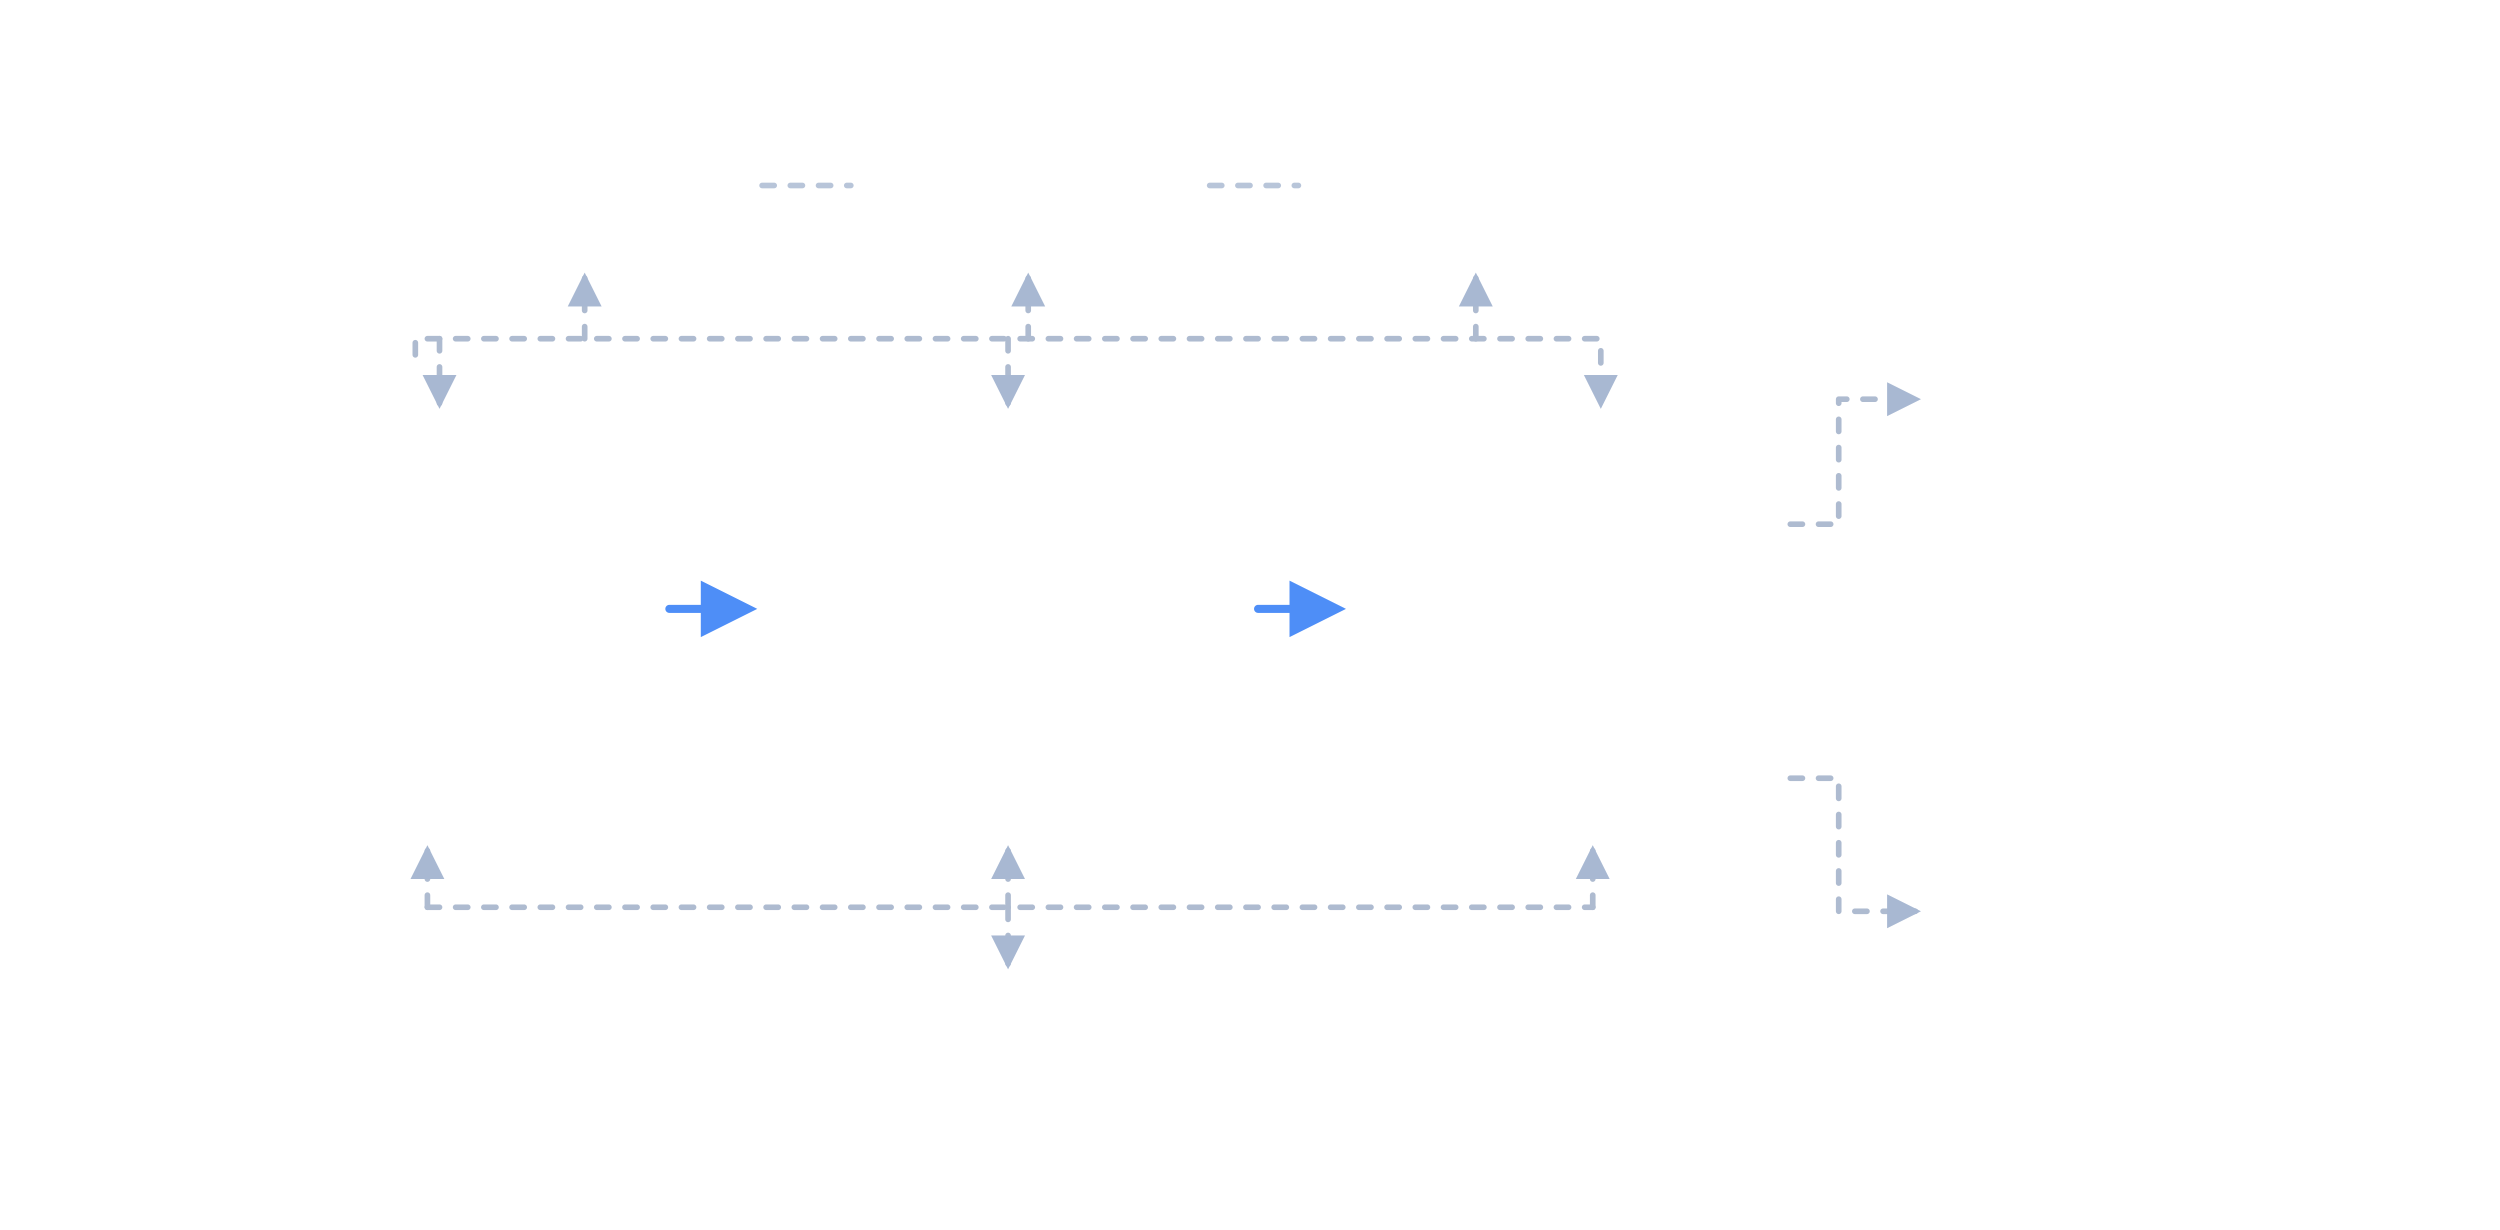
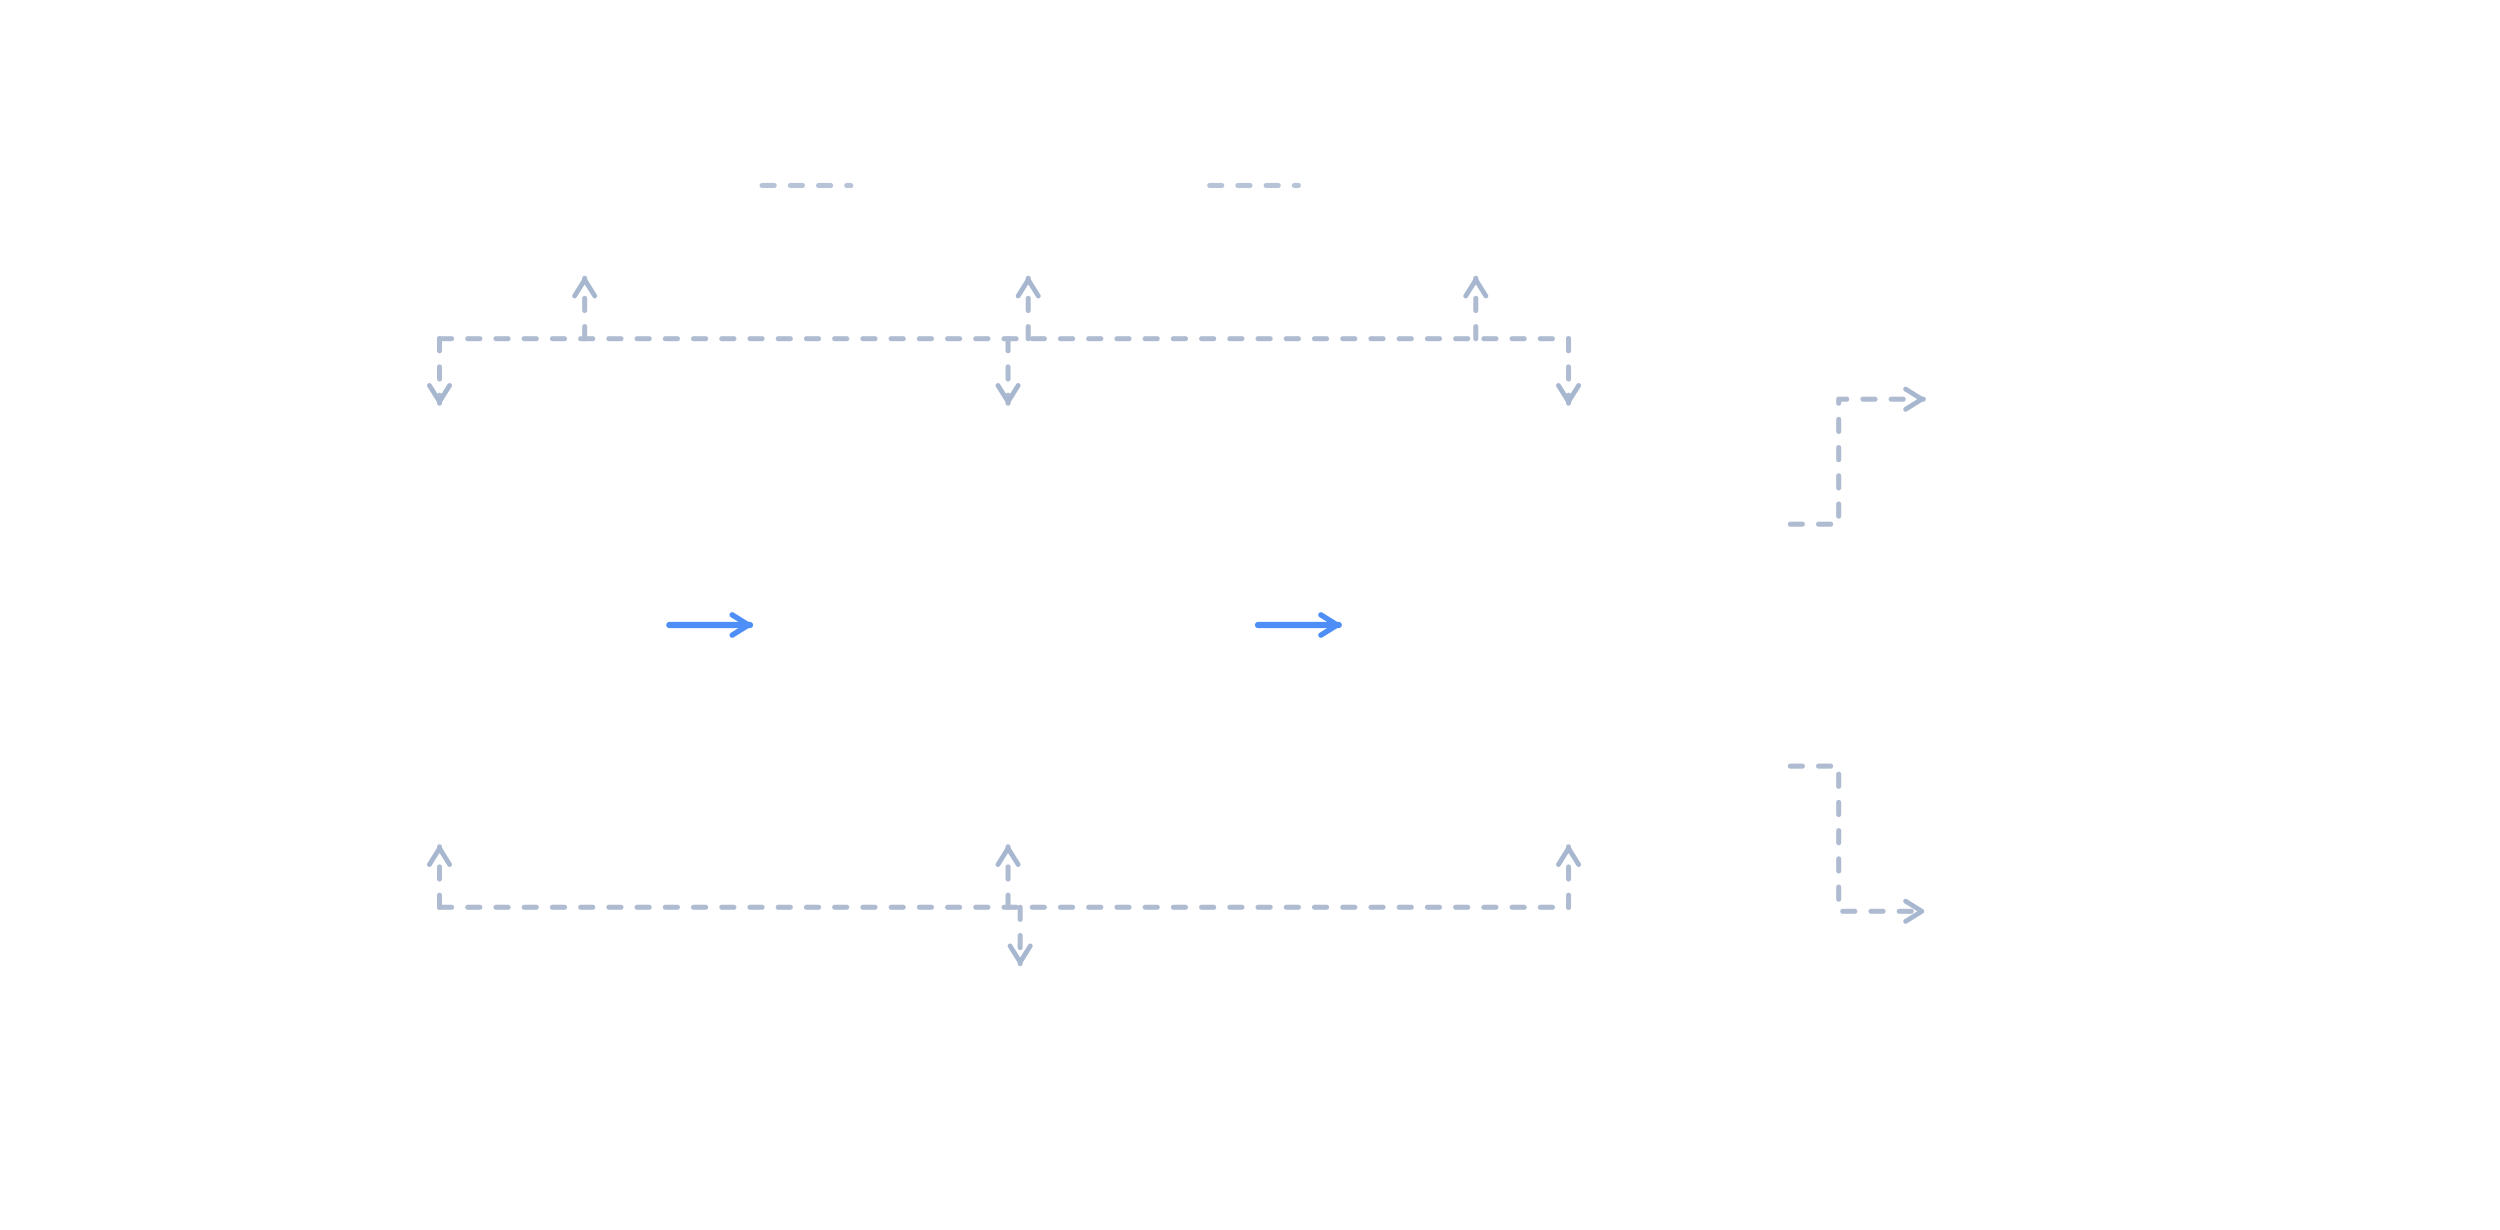
<svg xmlns="http://www.w3.org/2000/svg" width="620" height="305" viewBox="0 0 620 305" fill="none">
  <defs>
-     <marker id="arrowBlue" markerWidth="7" markerHeight="7" refX="5.6" refY="3.5" orient="auto" markerUnits="strokeWidth">
-       <path d="M0 0L7 3.5L0 7V0Z" fill="#4E8EF7" />
+     <marker id="arrowBlue" markerWidth="6" markerHeight="7" refX="5.4" refY="3.5" orient="auto" markerUnits="userSpaceOnUse">
+       <path d="M1 1L5 3.5L1 6" fill="none" stroke="#4E8EF7" stroke-width="1.35" stroke-linecap="round" stroke-linejoin="round" />
    </marker>
-     <marker id="arrowSoft" markerWidth="6" markerHeight="6" refX="5" refY="3" orient="auto" markerUnits="strokeWidth">
-       <path d="M0 0L6 3L0 6V0Z" fill="#A8B8D2" />
+     <marker id="arrowSoft" markerWidth="6" markerHeight="7" refX="5.4" refY="3.5" orient="auto" markerUnits="userSpaceOnUse">
+       <path d="M1 1L5 3.5L1 6" fill="none" stroke="#A7B7CF" stroke-width="1.2" stroke-linecap="round" stroke-linejoin="round" />
    </marker>
  </defs>
-   <path d="M189 46H211" stroke="#B8C5D9" stroke-width="1.4" stroke-linecap="round" stroke-dasharray="3 4" />
-   <path d="M300 46H322" stroke="#B8C5D9" stroke-width="1.4" stroke-linecap="round" stroke-dasharray="3 4" />
-   <path d="M103 88V84H397V100" stroke="#AEBBD0" stroke-width="1.4" stroke-linecap="round" stroke-linejoin="round" stroke-dasharray="3 4" marker-end="url(#arrowSoft)" />
-   <path d="M109 84V100" stroke="#AEBBD0" stroke-width="1.4" stroke-linecap="round" stroke-dasharray="3 4" marker-end="url(#arrowSoft)" />
-   <path d="M250 84V100" stroke="#AEBBD0" stroke-width="1.4" stroke-linecap="round" stroke-dasharray="3 4" marker-end="url(#arrowSoft)" />
-   <path d="M145 84V69" stroke="#AEBBD0" stroke-width="1.4" stroke-linecap="round" stroke-dasharray="3 4" marker-end="url(#arrowSoft)" />
-   <path d="M255 84V69" stroke="#AEBBD0" stroke-width="1.4" stroke-linecap="round" stroke-dasharray="3 4" marker-end="url(#arrowSoft)" />
-   <path d="M366 84V69" stroke="#AEBBD0" stroke-width="1.4" stroke-linecap="round" stroke-dasharray="3 4" marker-end="url(#arrowSoft)" />
-   <path d="M166 151H185" stroke="#4E8EF7" stroke-width="2" stroke-linecap="round" marker-end="url(#arrowBlue)" />
-   <path d="M312 151H331" stroke="#4E8EF7" stroke-width="2" stroke-linecap="round" marker-end="url(#arrowBlue)" />
-   <path d="M444 130H456V99H475" stroke="#AEBBD0" stroke-width="1.4" stroke-linecap="round" stroke-linejoin="round" stroke-dasharray="3 4" marker-end="url(#arrowSoft)" />
-   <path d="M444 193H456V226H475" stroke="#AEBBD0" stroke-width="1.4" stroke-linecap="round" stroke-linejoin="round" stroke-dasharray="3 4" marker-end="url(#arrowSoft)" />
-   <path d="M106 225H395" stroke="#AEBBD0" stroke-width="1.4" stroke-linecap="round" stroke-dasharray="3 4" />
-   <path d="M106 225V211" stroke="#AEBBD0" stroke-width="1.4" stroke-linecap="round" stroke-dasharray="3 4" marker-end="url(#arrowSoft)" />
-   <path d="M250 225V211" stroke="#AEBBD0" stroke-width="1.4" stroke-linecap="round" stroke-dasharray="3 4" marker-end="url(#arrowSoft)" />
-   <path d="M395 225V211" stroke="#AEBBD0" stroke-width="1.4" stroke-linecap="round" stroke-dasharray="3 4" marker-end="url(#arrowSoft)" />
-   <path d="M250 225V239" stroke="#AEBBD0" stroke-width="1.4" stroke-linecap="round" stroke-dasharray="3 4" marker-end="url(#arrowSoft)" />
+   <path d="M189 46H211" stroke="#B7C4D8" stroke-width="1.25" stroke-linecap="round" stroke-dasharray="3 4" />
+   <path d="M300 46H322" stroke="#B7C4D8" stroke-width="1.25" stroke-linecap="round" stroke-dasharray="3 4" />
+   <path d="M109 84H389" stroke="#AEBBD0" stroke-width="1.25" stroke-linecap="round" stroke-dasharray="3 4" />
+   <path d="M145 84V69" stroke="#AEBBD0" stroke-width="1.25" stroke-linecap="round" stroke-dasharray="3 4" marker-end="url(#arrowSoft)" />
+   <path d="M255 84V69" stroke="#AEBBD0" stroke-width="1.25" stroke-linecap="round" stroke-dasharray="3 4" marker-end="url(#arrowSoft)" />
+   <path d="M366 84V69" stroke="#AEBBD0" stroke-width="1.25" stroke-linecap="round" stroke-dasharray="3 4" marker-end="url(#arrowSoft)" />
+   <path d="M109 84V100" stroke="#AEBBD0" stroke-width="1.25" stroke-linecap="round" stroke-dasharray="3 4" marker-end="url(#arrowSoft)" />
+   <path d="M250 84V100" stroke="#AEBBD0" stroke-width="1.25" stroke-linecap="round" stroke-dasharray="3 4" marker-end="url(#arrowSoft)" />
+   <path d="M389 84V100" stroke="#AEBBD0" stroke-width="1.25" stroke-linecap="round" stroke-dasharray="3 4" marker-end="url(#arrowSoft)" />
+   <path d="M166 155H186" stroke="#4E8EF7" stroke-width="1.55" stroke-linecap="round" marker-end="url(#arrowBlue)" />
+   <path d="M312 155H332" stroke="#4E8EF7" stroke-width="1.55" stroke-linecap="round" marker-end="url(#arrowBlue)" />
+   <path d="M444 130H456V99H477" stroke="#AEBBD0" stroke-width="1.25" stroke-linecap="round" stroke-linejoin="round" stroke-dasharray="3 4" marker-end="url(#arrowSoft)" />
+   <path d="M444 190H456V226H477" stroke="#AEBBD0" stroke-width="1.25" stroke-linecap="round" stroke-linejoin="round" stroke-dasharray="3 4" marker-end="url(#arrowSoft)" />
+   <path d="M109 225H389" stroke="#AEBBD0" stroke-width="1.25" stroke-linecap="round" stroke-dasharray="3 4" />
+   <path d="M109 225V210" stroke="#AEBBD0" stroke-width="1.25" stroke-linecap="round" stroke-dasharray="3 4" marker-end="url(#arrowSoft)" />
+   <path d="M250 225V210" stroke="#AEBBD0" stroke-width="1.25" stroke-linecap="round" stroke-dasharray="3 4" marker-end="url(#arrowSoft)" />
+   <path d="M389 225V210" stroke="#AEBBD0" stroke-width="1.25" stroke-linecap="round" stroke-dasharray="3 4" marker-end="url(#arrowSoft)" />
+   <path d="M253 225V239" stroke="#AEBBD0" stroke-width="1.25" stroke-linecap="round" stroke-dasharray="3 4" marker-end="url(#arrowSoft)" />
</svg>
